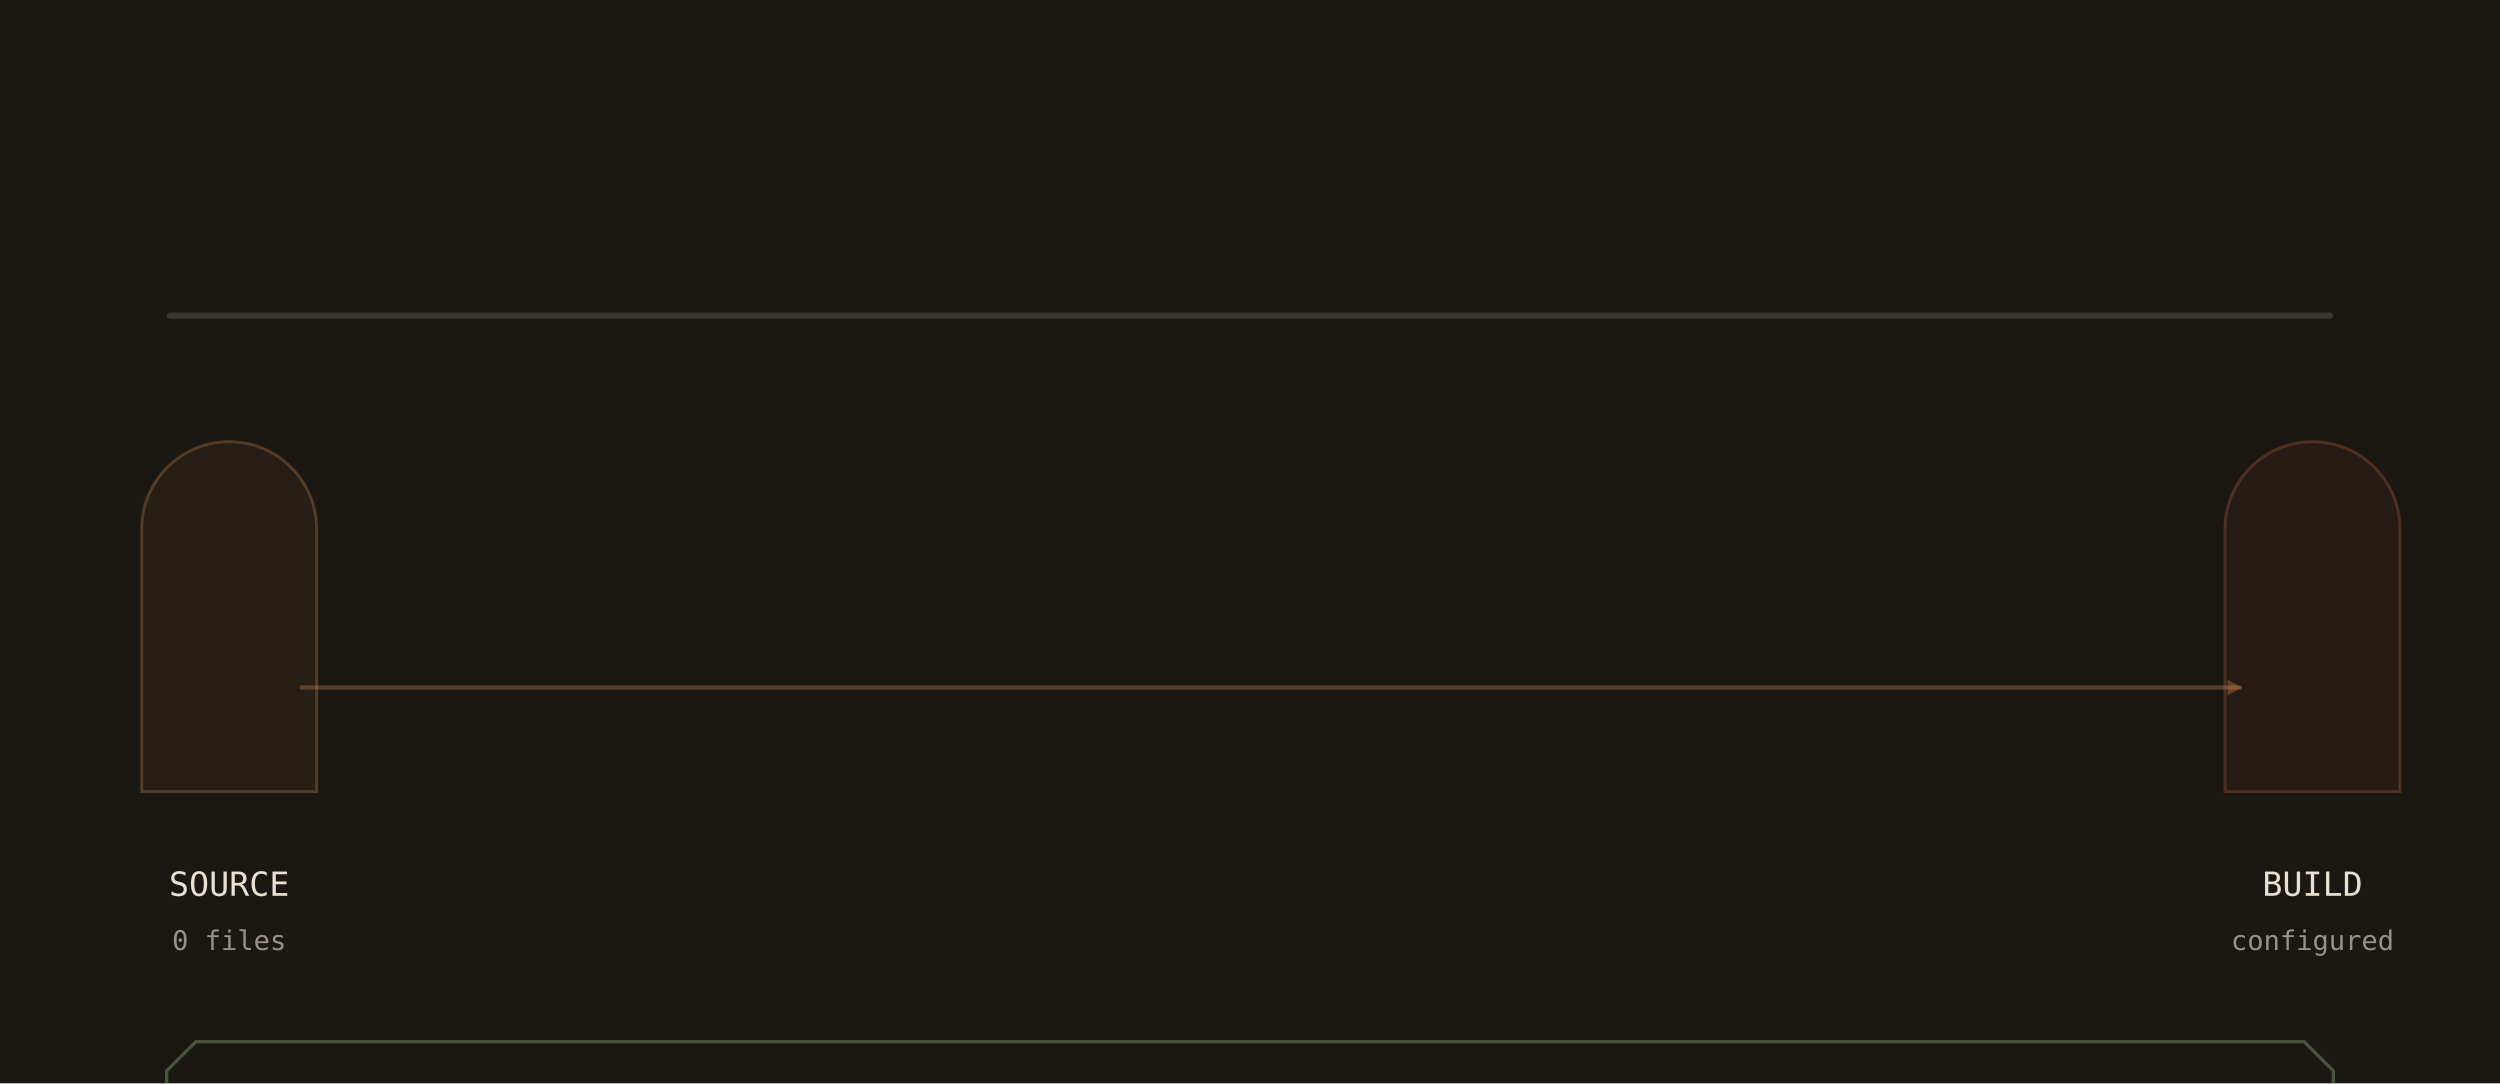
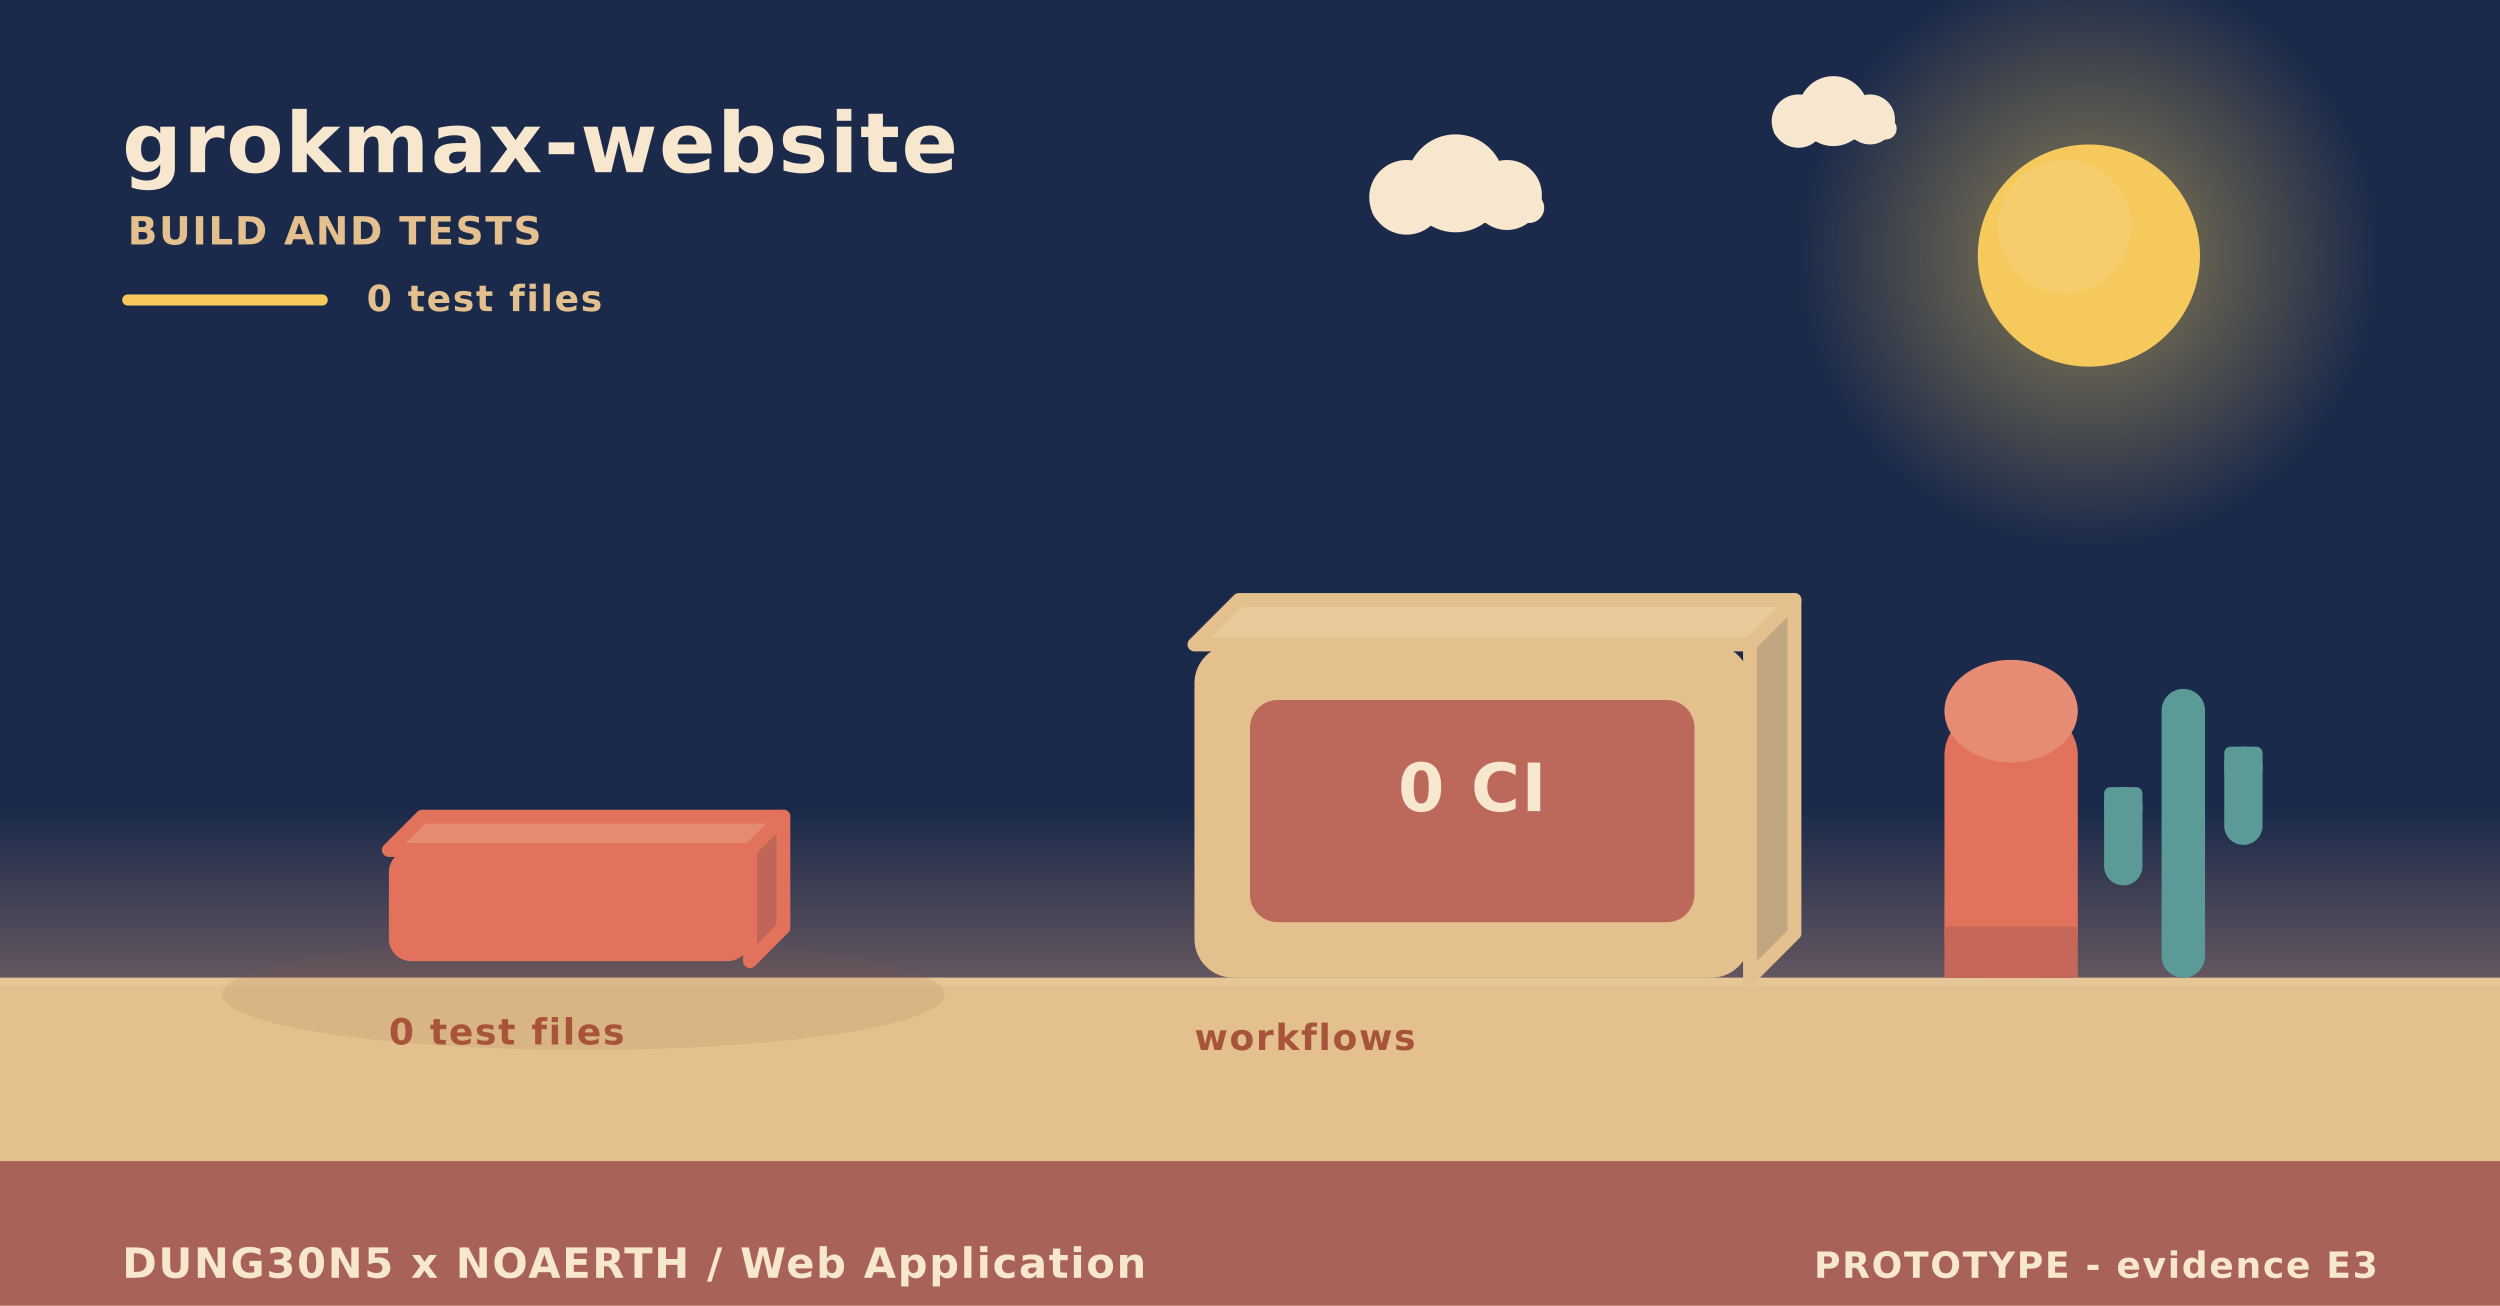
- <svg xmlns="http://www.w3.org/2000/svg" viewBox="0 0 1200 520" width="1200" height="520" role="img" aria-label="grokmax-website build evidence">
-   <rect width="1200" height="520" fill="#1b1712" />
-   <defs>
-     <linearGradient id="gb" x1="0" y1="0" x2="1" y2="1">
-       <stop offset="0%" stop-color="#f4a261" />
-       <stop offset="100%" stop-color="#e76f51" />
-     </linearGradient>
-   </defs>
-   <rect x="80.00" y="150.00" width="1040.00" height="3.00" rx="2.00" fill="rgba(253,246,233,0.140)" opacity="1.00" />
-   <path d="M68.00,380.00 L68.00,254.00 A42.00,42.00 0 0 1 152.00,254.00 L152.00,380.00 Z" fill="rgba(244,162,97,0.100)" opacity="0.55" stroke="rgba(244,162,97,0.450)" stroke-width="1.4" />
-   <polygon points="-192.26,189.00 -136.83,221.00 -136.83,157.00 -192.26,125.00" fill="#506748" opacity="0.95" />
-   <polygon points="-247.68,221.00 -192.26,253.00 -192.26,189.00 -247.68,157.00" fill="#b4573f" opacity="0.95" />
-   <polygon points="-192.26,125.00 -136.83,157.00 -192.26,189.00 -247.68,157.00" fill="#f4a261" opacity="0.95" />
-   <text x="110" y="430" font-family="ui-monospace,Menlo,monospace" font-size="16" fill="rgba(253,246,233,0.900)" text-anchor="middle">SOURCE</text>
-   <text x="110" y="456" font-family="ui-monospace,Menlo,monospace" font-size="13" fill="rgba(253,246,233,0.550)" text-anchor="middle">0 files</text>
-   <path d="M1068.00,380.00 L1068.00,254.00 A42.00,42.00 0 0 1 1152.00,254.00 L1152.00,380.00 Z" fill="rgba(231,111,81,0.100)" opacity="0.55" stroke="rgba(231,111,81,0.450)" stroke-width="1.4" />
-   <polygon points="673.77,689.00 729.19,721.00 729.19,657.00 673.77,625.00" fill="#506748" opacity="0.95" />
-   <polygon points="618.34,721.00 673.77,753.00 673.77,689.00 618.34,657.00" fill="#b4573f" opacity="0.95" />
-   <polygon points="673.77,625.00 729.19,657.00 673.77,689.00 618.34,657.00" fill="#e76f51" opacity="0.95" />
-   <text x="1110" y="430" font-family="ui-monospace,Menlo,monospace" font-size="16" fill="rgba(253,246,233,0.900)" text-anchor="middle">BUILD</text>
-   <text x="1110" y="456" font-family="ui-monospace,Menlo,monospace" font-size="13" fill="rgba(253,246,233,0.550)" text-anchor="middle">configured</text>
-   <line x1="144.00" y1="330.00" x2="1076.00" y2="330.00" stroke="rgba(244,162,97,0.500)" stroke-width="2.00" opacity="0.55" />
-   <polygon points="1076.00,330.00 1069.20,326.20 1069.20,333.80" fill="rgba(244,162,97,0.500)" opacity="0.55" />
-   <path d="M94.00,500.00 H1106.00 L1120.00,514.00 V546.00 L1106.00,560.00 H94.00 L80.00,546.00 V514.00 Z" fill="none" stroke="rgba(138,177,125,0.500)" stroke-width="1.60" opacity="0.80" />
-   <text x="600" y="536" font-family="ui-monospace,Menlo,monospace" font-size="16" fill="rgba(138,177,125,0.950)" text-anchor="middle">no test suite present in this repository — shown as measured, not implied</text>
+ <svg xmlns="http://www.w3.org/2000/svg" width="900" height="470" viewBox="0 0 900 470" role="img" aria-label="grokmax-website - how it is verified">
+   <linearGradient id="skyb" x1="0" y1="0" x2="0" y2="1">
+     <stop offset="0" stop-color="#1b2a4a" />
+     <stop offset="0.62" stop-color="#1b2a4a" />
+     <stop offset="1" stop-color="#f3ad8a" />
+   </linearGradient>
+   <rect width="900" height="470" fill="url(#skyb)" />
+   <radialGradient id="sunb">
+     <stop offset="0.35" stop-color="#f5c95c" stop-opacity="0.34" />
+     <stop offset="1" stop-color="#f5c95c" stop-opacity="0" />
+   </radialGradient>
+   <circle cx="752" cy="92" r="104" fill="url(#sunb)" />
+   <circle cx="752" cy="92" r="40" fill="#f5c95c" />
+   <circle cx="743.2" cy="81.6" r="24" fill="#f5d27e" opacity="0.5" />
+   <g>
+     <circle cx="524" cy="66" r="17.64" fill="#f6e7ce" />
+     <circle cx="506.36" cy="71.04" r="13.44" fill="#f6e7ce" />
+     <circle cx="542.48" cy="70.2" r="12.6" fill="#f6e7ce" />
+     <rect x="493.76" y="69.36" width="62.16" height="10.92" rx="5.46" fill="#f6e7ce" />
+   </g>
+   <g>
+     <circle cx="660" cy="40" r="12.6" fill="#f6e7ce" />
+     <circle cx="647.4" cy="43.6" r="9.6" fill="#f6e7ce" />
+     <circle cx="673.2" cy="43" r="9" fill="#f6e7ce" />
+     <rect x="638.4" y="42.4" width="44.4" height="7.8" rx="3.9" fill="#f6e7ce" />
+   </g>
+   <rect x="0" y="352" width="900" height="118" fill="#e3c08d" />
+   <rect x="0" y="352" width="900" height="3" fill="#e6c596" />
+   <text x="44" y="62" font-family="Verdana,DejaVu Sans,sans-serif" font-size="30" font-weight="700" letter-spacing="0.6" fill="#f6e7ce" text-anchor="start">grokmax-website</text>
+   <text x="46" y="88" font-family="Verdana,DejaVu Sans,sans-serif" font-size="14" font-weight="700" letter-spacing="0.6" fill="#e3c08d" text-anchor="start">BUILD AND TESTS</text>
+   <rect x="44" y="106" width="74" height="4" rx="2" fill="#f5c95c" />
+   <text x="132" y="112" font-family="Verdana,DejaVu Sans,sans-serif" font-size="13" font-weight="700" letter-spacing="0.6" fill="#e3c08d" text-anchor="start">0 test files</text>
+   <ellipse cx="210" cy="358" rx="130" ry="20" fill="rgba(138,90,68,0.11)" />
+   <path d="M140,306 L270,306 L282,294 L152,294 Z" fill="#e68c74" stroke="#e2725b" stroke-width="5" stroke-linejoin="round" />
+   <path d="M270,306 L282,294 L282,334 L270,346 Z" fill="#c06658" stroke="#e2725b" stroke-width="5" stroke-linejoin="round" />
+   <rect x="140" y="306" width="130" height="40" rx="8" fill="#e2725b" />
+   <text x="140" y="376" font-family="Verdana,DejaVu Sans,sans-serif" font-size="13" font-weight="700" letter-spacing="0.6" fill="#a8543c" text-anchor="start">0 test files</text>
+   <path d="M430,232 L630,232 L646,216 L446,216 Z" fill="#e7c99b" stroke="#e3c08d" stroke-width="5" stroke-linejoin="round" />
+   <path d="M630,232 L646,216 L646,336 L630,352 Z" fill="#c1a682" stroke="#e3c08d" stroke-width="5" stroke-linejoin="round" />
+   <rect x="430" y="232" width="200" height="120" rx="14" fill="#e3c08d" />
+   <rect x="450" y="252" width="160" height="80" rx="10" fill="#ba6458" opacity="0.94" />
+   <text x="530" y="292" font-family="Verdana,DejaVu Sans,sans-serif" font-size="24" font-weight="700" letter-spacing="0.6" fill="#f6e7ce" text-anchor="middle">0 CI</text>
+   <text x="430" y="378" font-family="Verdana,DejaVu Sans,sans-serif" font-size="13" font-weight="700" letter-spacing="0.6" fill="#a8543c" text-anchor="start">workflows</text>
+   <rect x="700" y="256" width="48" height="96" rx="16" fill="#e2725b" />
+   <ellipse cx="724" cy="256" rx="24" ry="18.46" fill="#e68c74" />
+   <rect x="700" y="333.54" width="48" height="18.46" fill="#c66859" />
+   <rect x="778.18" y="248" width="15.64" height="104" rx="7.82" fill="#5b9a97" />
+   <rect x="757.48" y="283.36" width="13.8" height="35.36" rx="6.9" fill="#5b9a97" />
+   <rect x="757.48" y="283.36" width="13.8" height="10.4" rx="2.3" fill="#5b9a97" />
+   <rect x="800.72" y="268.8" width="13.8" height="35.36" rx="6.9" fill="#5b9a97" />
+   <rect x="800.72" y="268.8" width="13.8" height="10.4" rx="2.3" fill="#5b9a97" />
+   <rect x="0" y="418" width="900" height="52" rx="0" fill="#a65c56" opacity="0.94" />
+   <text x="44" y="460" font-family="Verdana,DejaVu Sans,sans-serif" font-size="15" font-weight="700" letter-spacing="0.6" fill="#f6e7ce" text-anchor="start">DUNG30N5 x NOAERTH  /  Web Application</text>
+   <text x="856" y="460" font-family="Verdana,DejaVu Sans,sans-serif" font-size="13" font-weight="700" letter-spacing="0.6" fill="#f6e7ce" text-anchor="end">PROTOTYPE  -  evidence E3</text>
</svg>
